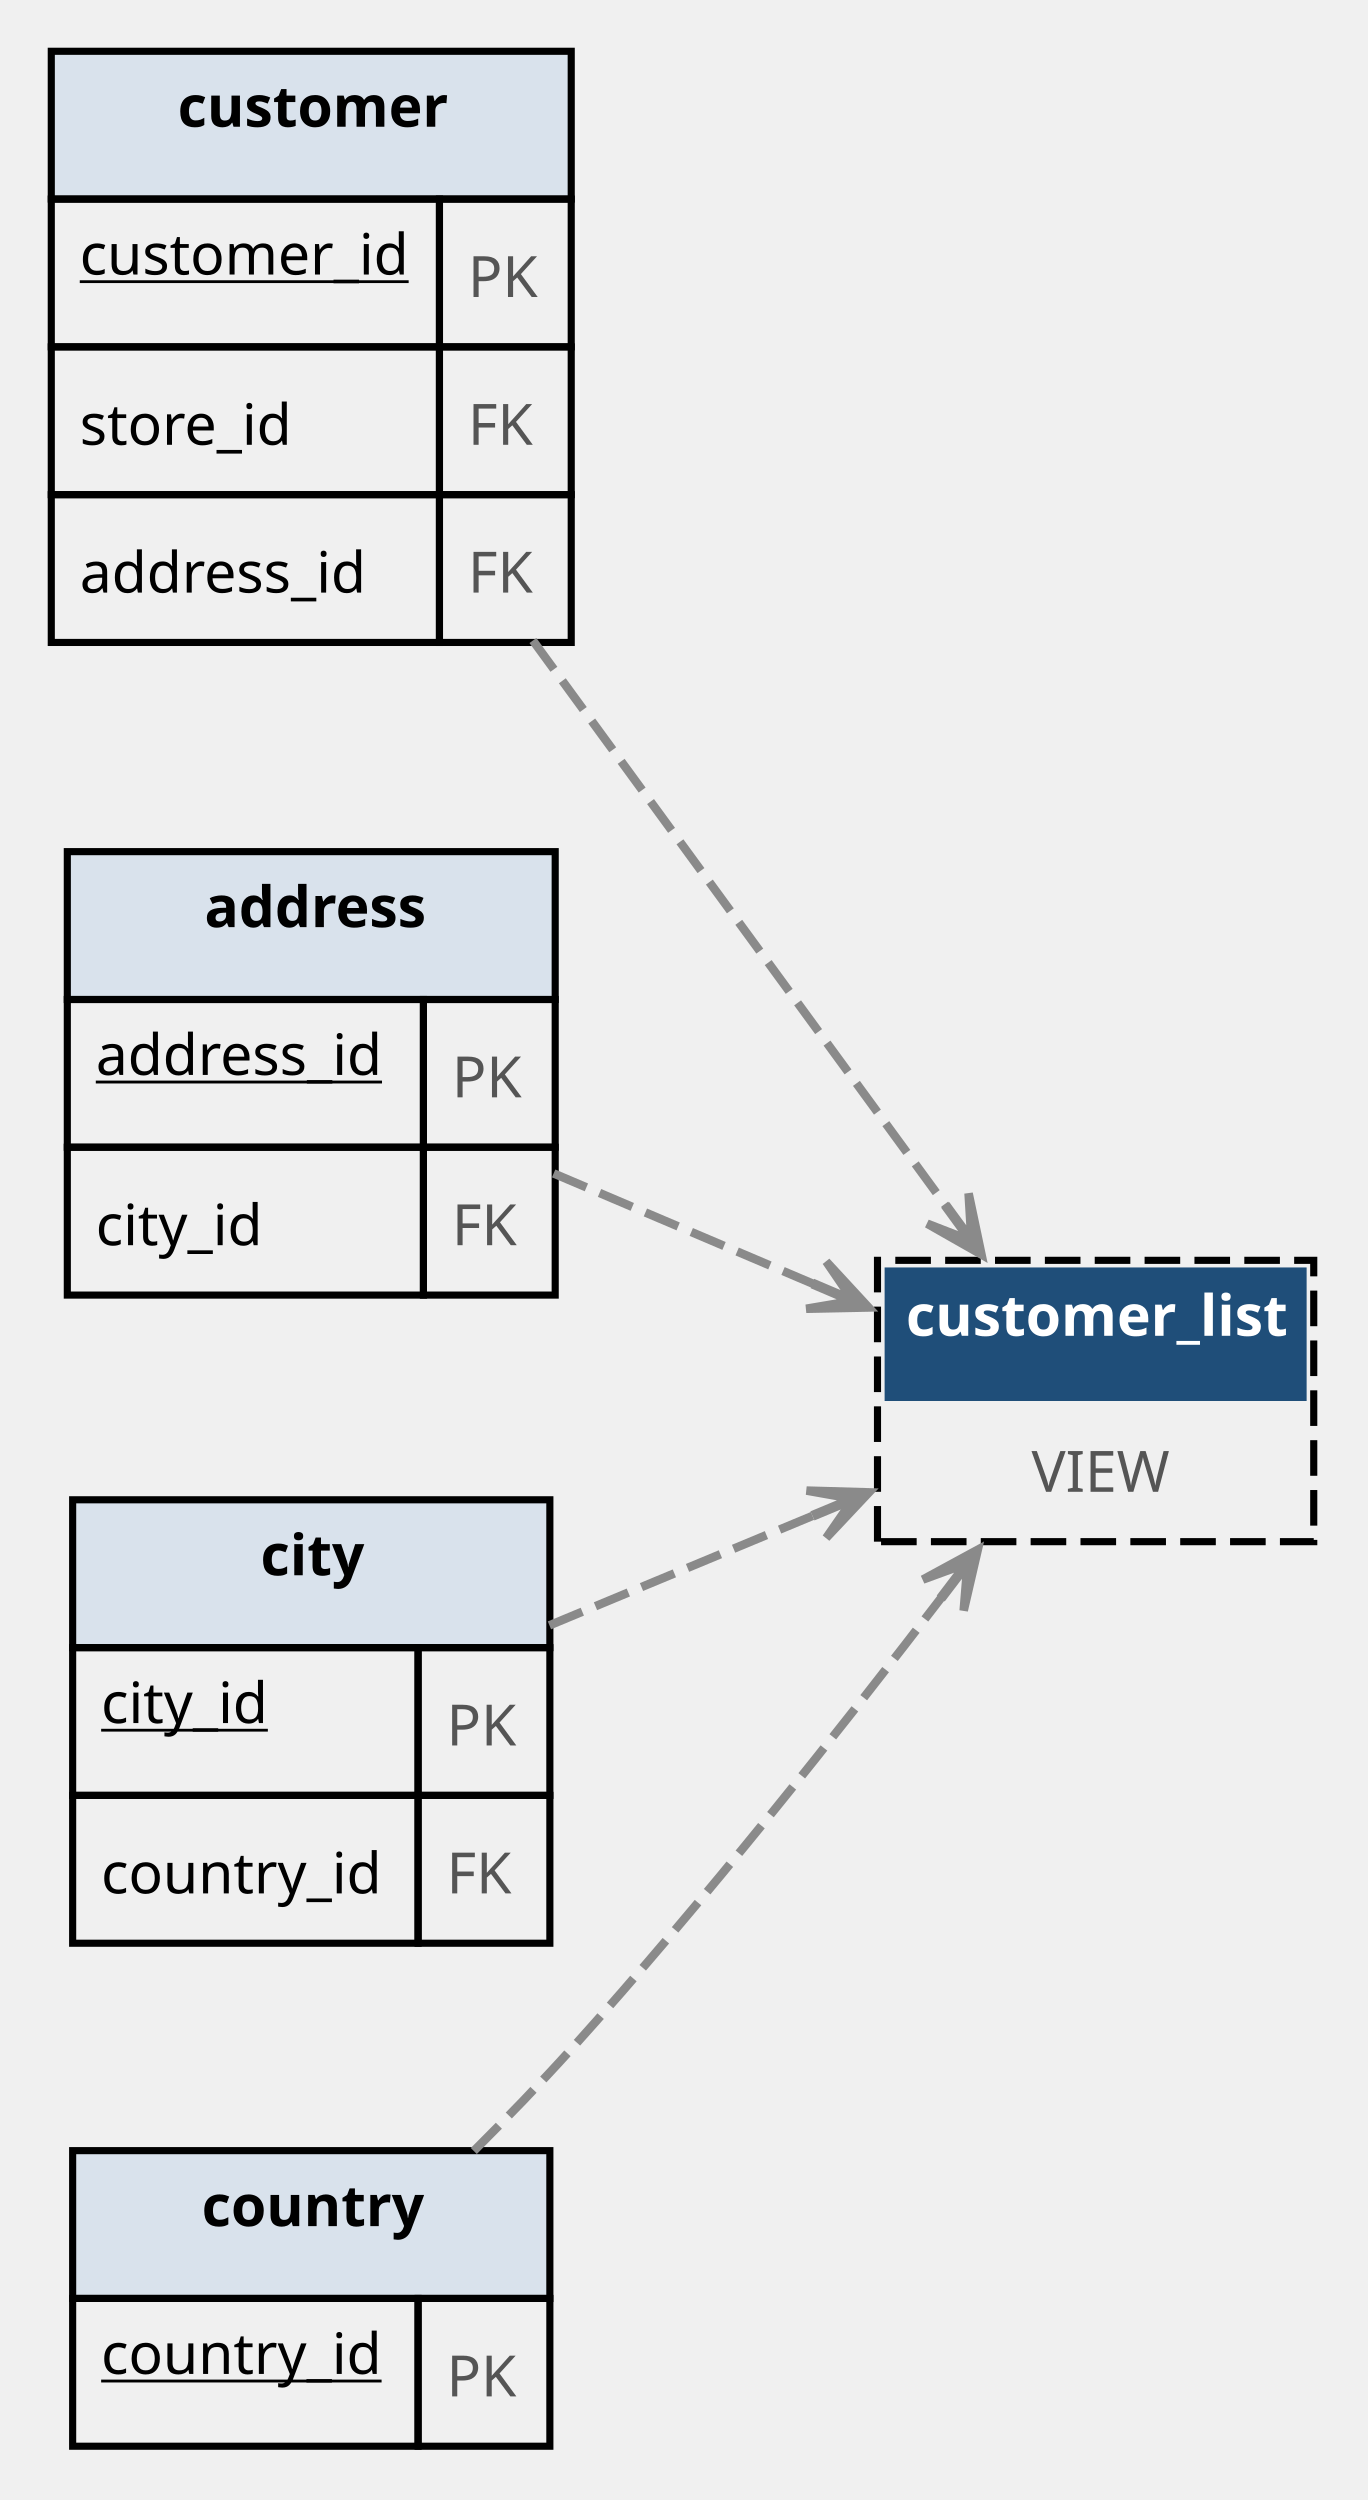
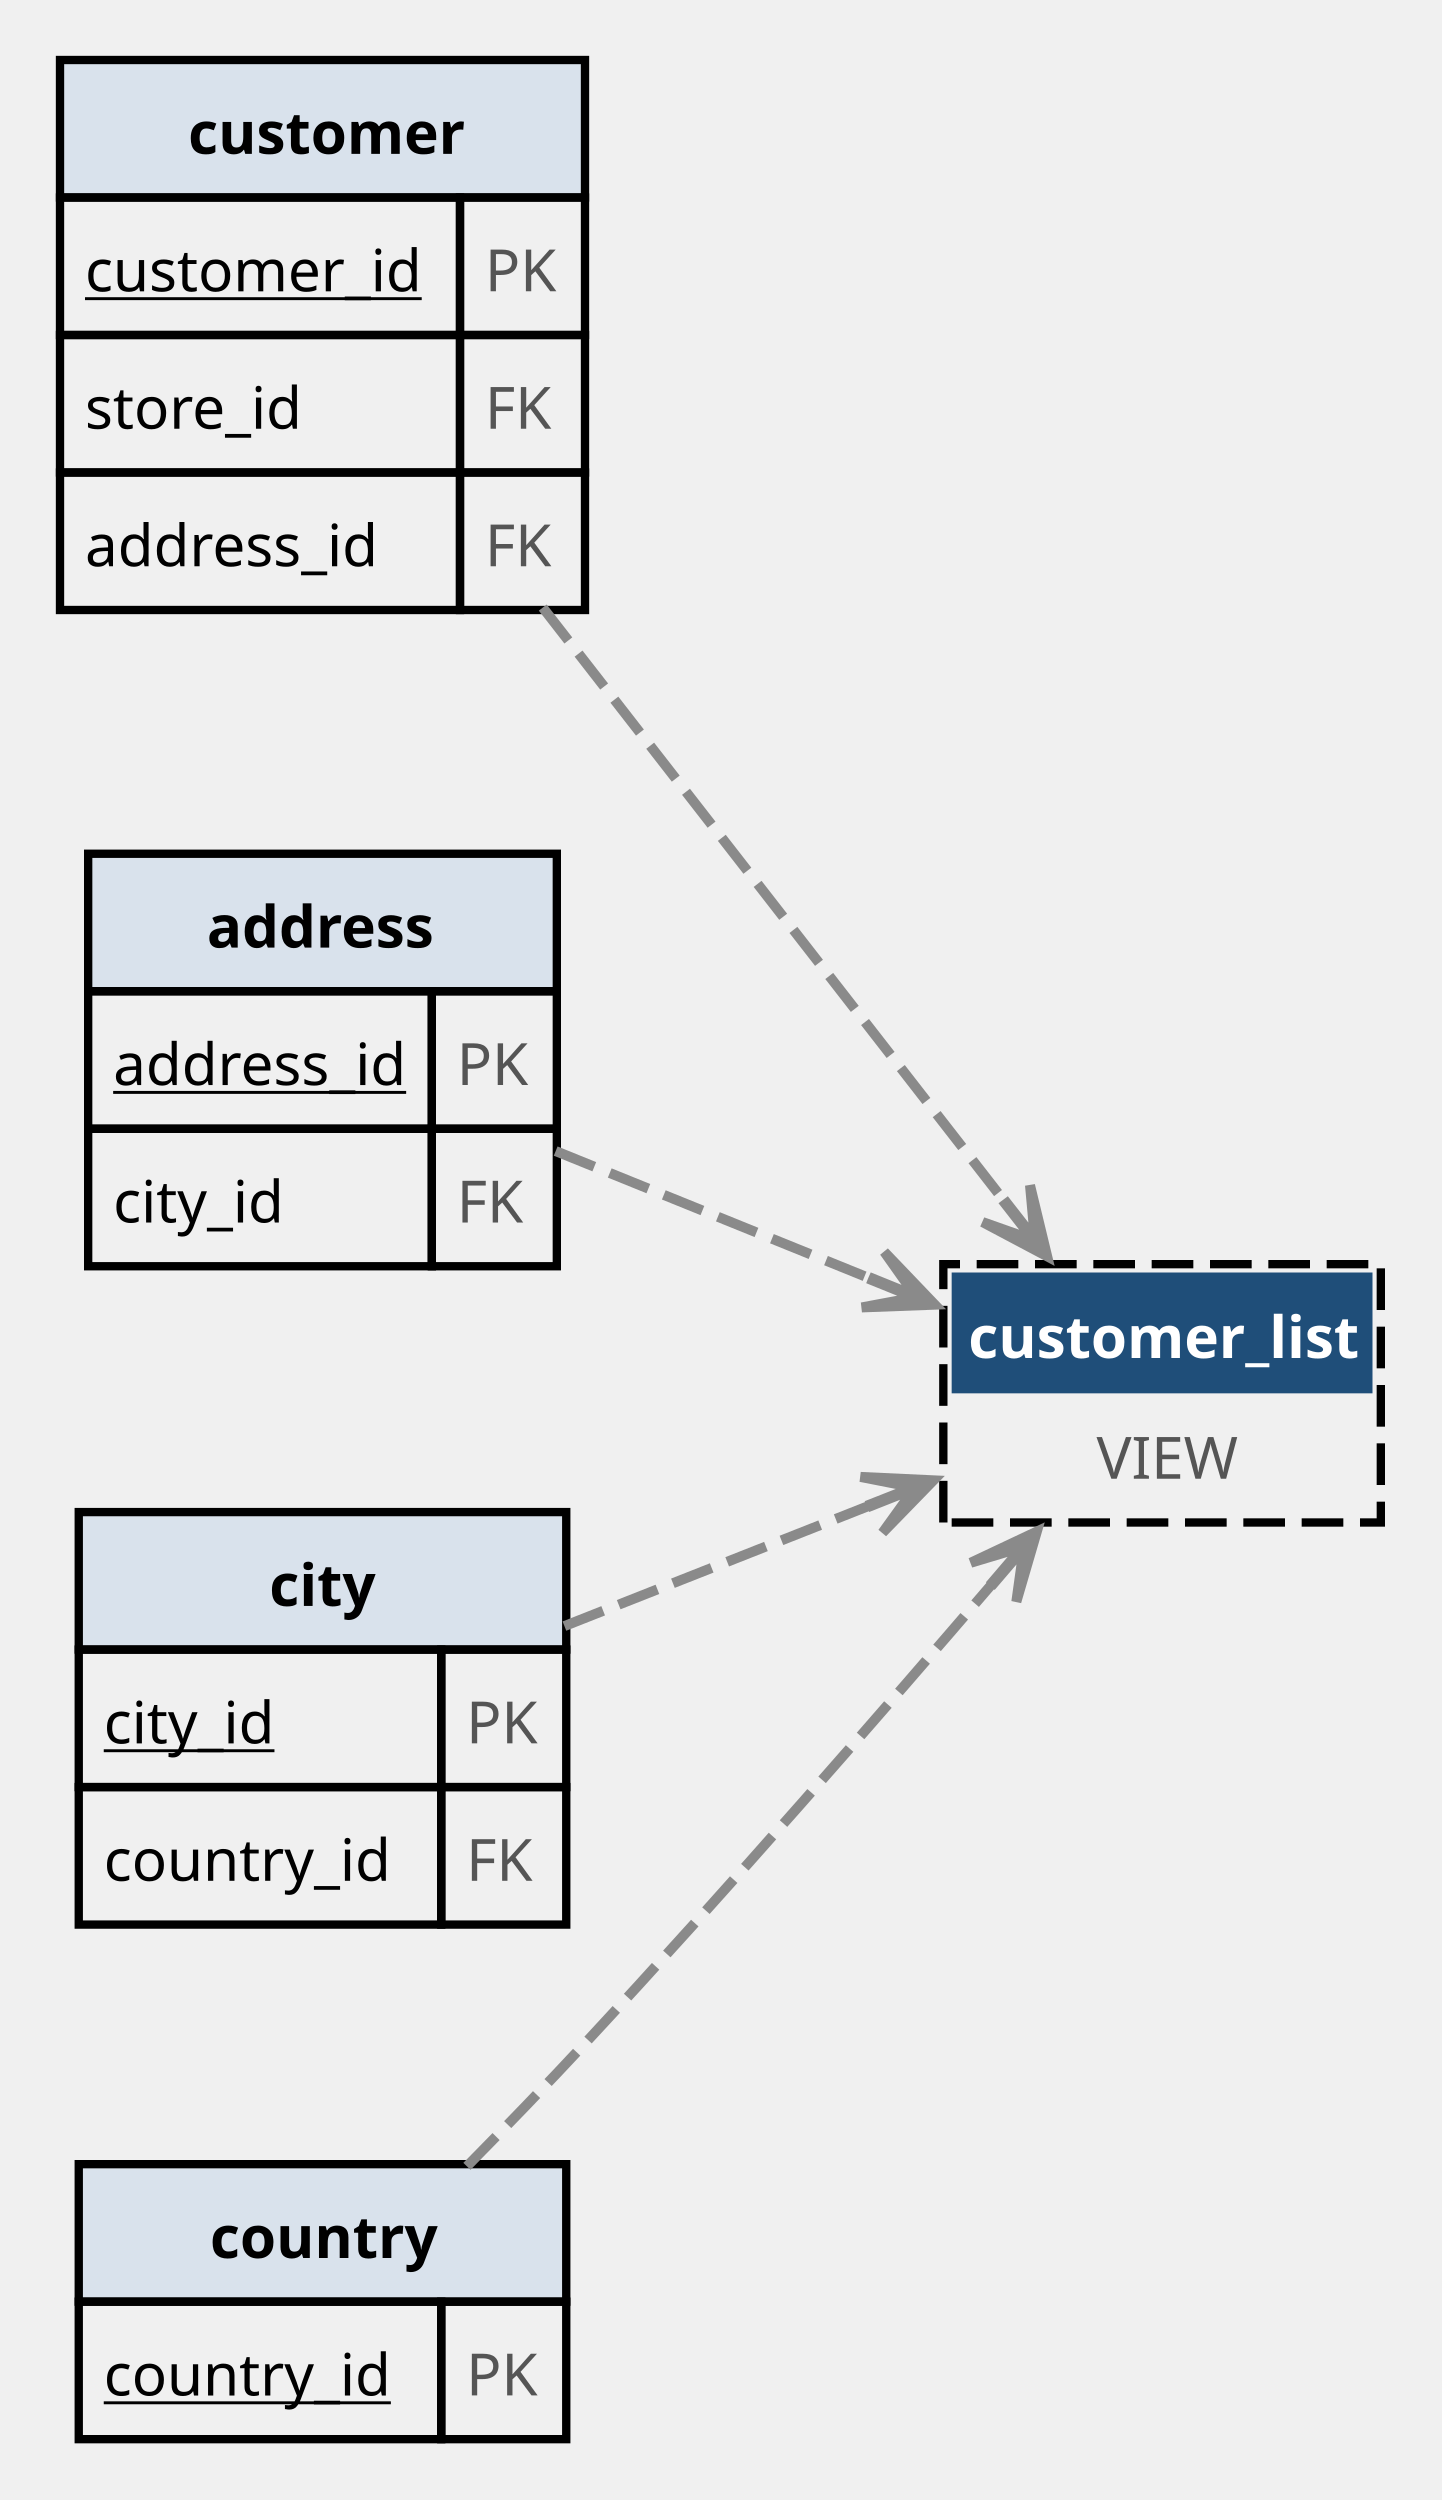
- <svg xmlns="http://www.w3.org/2000/svg" width="192pt" height="351pt" viewBox="0.00 0.00 192.00 351.00">
-   <g id="graph0" class="graph" transform="scale(1 1) rotate(0) translate(7.2 343.45)">
+ <svg xmlns="http://www.w3.org/2000/svg" width="173pt" height="300pt" viewBox="0.00 0.00 173.00 300.00">
+   <g id="graph0" class="graph" transform="scale(1 1) rotate(0) translate(7.2 292.7)">
    <g id="node1" class="node">
-       <polygon fill="none" stroke="#000000" stroke-dasharray="5,2" points="116,-127 116,-166.5 177.25,-166.5 177.25,-127 116,-127" />
-       <polygon fill="#1f4e79" stroke="none" stroke-dasharray="5,2" points="117,-146.75 117,-165.5 176.25,-165.5 176.25,-146.75 117,-146.75" />
-       <text xml:space="preserve" text-anchor="start" x="120" y="-155.9" font-family="Noto Sans KR" font-weight="bold" font-size="8.00" fill="#ffffff">customer_list</text>
-       <text xml:space="preserve" text-anchor="start" x="137.62" y="-134" font-family="Noto Sans KR" font-size="8.00" fill="#555555">VIEW</text>
+       <polygon fill="none" stroke="#000000" stroke-dasharray="5,2" points="106,-110 106,-141 158.5,-141 158.5,-110 106,-110" />
+       <polygon fill="#1f4e79" stroke="none" stroke-dasharray="5,2" points="107,-125.5 107,-140 157.5,-140 157.5,-125.5 107,-125.5" />
+       <text xml:space="preserve" text-anchor="start" x="109" y="-129.74" font-family="Noto Sans KR" font-weight="bold" font-size="7.00" fill="#ffffff">customer_list</text>
+       <text xml:space="preserve" text-anchor="start" x="124.38" y="-115.25" font-family="Noto Sans KR" font-size="7.00" fill="#555555">VIEW</text>
    </g>
    <g id="node2" class="node">
-       <polygon fill="#d9e2ec" stroke="none" points="0,-315.5 0,-336.25 73,-336.25 73,-315.5 0,-315.5" />
-       <polygon fill="none" stroke="#000000" points="0,-315.5 0,-336.25 73,-336.25 73,-315.5 0,-315.5" />
-       <text xml:space="preserve" text-anchor="start" x="17.75" y="-325.65" font-family="Noto Sans KR" font-weight="bold" font-size="8.00" fill="#000000">customer</text>
-       <polygon fill="none" stroke="#000000" points="0,-294.75 0,-315.5 54.5,-315.5 54.5,-294.75 0,-294.75" />
-       <text xml:space="preserve" text-anchor="start" x="4" y="-304.9" font-family="Noto Sans KR" text-decoration="underline" font-size="8.00">customer_id</text>
-       <polygon fill="none" stroke="#000000" points="54.5,-294.75 54.5,-315.5 73,-315.5 73,-294.75 54.5,-294.75" />
-       <text xml:space="preserve" text-anchor="start" x="58.5" y="-301.75" font-family="Noto Sans KR" font-size="8.00" fill="#555555">PK</text>
-       <polygon fill="none" stroke="#000000" points="0,-274 0,-294.75 54.5,-294.75 54.5,-274 0,-274" />
-       <text xml:space="preserve" text-anchor="start" x="4" y="-281" font-family="Noto Sans KR" font-size="8.00">store_id</text>
-       <polygon fill="none" stroke="#000000" points="54.5,-274 54.5,-294.75 73,-294.75 73,-274 54.5,-274" />
-       <text xml:space="preserve" text-anchor="start" x="58.5" y="-281" font-family="Noto Sans KR" font-size="8.00" fill="#555555">FK</text>
-       <polygon fill="none" stroke="#000000" points="0,-253.25 0,-274 54.5,-274 54.5,-253.25 0,-253.25" />
-       <text xml:space="preserve" text-anchor="start" x="4" y="-260.25" font-family="Noto Sans KR" font-size="8.00">address_id</text>
-       <polygon fill="none" stroke="#000000" points="54.5,-253.25 54.5,-274 73,-274 73,-253.25 54.5,-253.25" />
-       <text xml:space="preserve" text-anchor="start" x="58.5" y="-260.25" font-family="Noto Sans KR" font-size="8.00" fill="#555555">FK</text>
+       <polygon fill="#d9e2ec" stroke="none" points="0,-269 0,-285.5 63,-285.5 63,-269 0,-269" />
+       <polygon fill="none" stroke="#000000" points="0,-269 0,-285.5 63,-285.5 63,-269 0,-269" />
+       <text xml:space="preserve" text-anchor="start" x="15.38" y="-274.24" font-family="Noto Sans KR" font-weight="bold" font-size="7.00" fill="#000000">customer</text>
+       <polygon fill="none" stroke="#000000" points="0,-252.5 0,-269 48,-269 48,-252.5 0,-252.5" />
+       <text xml:space="preserve" text-anchor="start" x="3" y="-257.74" font-family="Noto Sans KR" text-decoration="underline" font-size="7.00">customer_id</text>
+       <polygon fill="none" stroke="#000000" points="48,-252.5 48,-269 63,-269 63,-252.5 48,-252.5" />
+       <text xml:space="preserve" text-anchor="start" x="51" y="-257.75" font-family="Noto Sans KR" font-size="7.00" fill="#555555">PK</text>
+       <polygon fill="none" stroke="#000000" points="0,-236 0,-252.5 48,-252.5 48,-236 0,-236" />
+       <text xml:space="preserve" text-anchor="start" x="3" y="-241.25" font-family="Noto Sans KR" font-size="7.00">store_id</text>
+       <polygon fill="none" stroke="#000000" points="48,-236 48,-252.5 63,-252.5 63,-236 48,-236" />
+       <text xml:space="preserve" text-anchor="start" x="51" y="-241.25" font-family="Noto Sans KR" font-size="7.00" fill="#555555">FK</text>
+       <polygon fill="none" stroke="#000000" points="0,-219.5 0,-236 48,-236 48,-219.5 0,-219.5" />
+       <text xml:space="preserve" text-anchor="start" x="3" y="-224.75" font-family="Noto Sans KR" font-size="7.00">address_id</text>
+       <polygon fill="none" stroke="#000000" points="48,-219.5 48,-236 63,-236 63,-219.5 48,-219.5" />
+       <text xml:space="preserve" text-anchor="start" x="51" y="-224.75" font-family="Noto Sans KR" font-size="7.00" fill="#555555">FK</text>
    </g>
    <g id="edge1" class="edge">
-       <path fill="none" stroke="#8a8a8a" stroke-width="1.2" stroke-dasharray="5,2" d="M67.62,-253.52C86.29,-227.97 109.73,-195.88 126.02,-173.58" />
-       <polygon fill="#8a8a8a" stroke="#8a8a8a" stroke-width="1.2" points="130.6,-167.31 128.79,-175.9 129.18,-169.42 125.96,-173.83 125.88,-173.77 125.8,-173.72 129.02,-169.3 122.97,-171.65 130.6,-167.31" />
+       <path fill="none" stroke="#8a8a8a" stroke-width="1.2" stroke-dasharray="5,2" d="M57.93,-219.79C75.39,-197.35 98.11,-168.12 113.6,-148.2" />
+       <polygon fill="#8a8a8a" stroke="#8a8a8a" stroke-width="1.2" points="118.46,-141.94 116.4,-150.47 116.99,-144.01 113.63,-148.32 113.55,-148.26 113.47,-148.2 116.83,-143.89 110.71,-146.05 118.46,-141.94" />
    </g>
    <g id="node3" class="node">
-       <polygon fill="#d9e2ec" stroke="none" points="2.25,-203.12 2.25,-223.88 70.75,-223.88 70.75,-203.12 2.25,-203.12" />
-       <polygon fill="none" stroke="#000000" points="2.25,-203.12 2.25,-223.88 70.75,-223.88 70.75,-203.12 2.25,-203.12" />
-       <text xml:space="preserve" text-anchor="start" x="21.5" y="-213.28" font-family="Noto Sans KR" font-weight="bold" font-size="8.00" fill="#000000">address</text>
-       <polygon fill="none" stroke="#000000" points="2.25,-182.38 2.25,-203.12 52.25,-203.12 52.25,-182.38 2.25,-182.38" />
-       <text xml:space="preserve" text-anchor="start" x="6.25" y="-192.53" font-family="Noto Sans KR" text-decoration="underline" font-size="8.00">address_id</text>
-       <polygon fill="none" stroke="#000000" points="52.25,-182.38 52.25,-203.12 70.75,-203.12 70.75,-182.38 52.25,-182.38" />
-       <text xml:space="preserve" text-anchor="start" x="56.25" y="-189.38" font-family="Noto Sans KR" font-size="8.00" fill="#555555">PK</text>
-       <polygon fill="none" stroke="#000000" points="2.25,-161.62 2.25,-182.38 52.25,-182.38 52.25,-161.62 2.25,-161.62" />
-       <text xml:space="preserve" text-anchor="start" x="6.25" y="-168.62" font-family="Noto Sans KR" font-size="8.00">city_id</text>
-       <polygon fill="none" stroke="#000000" points="52.25,-161.62 52.25,-182.38 70.75,-182.38 70.75,-161.62 52.25,-161.62" />
-       <text xml:space="preserve" text-anchor="start" x="56.25" y="-168.62" font-family="Noto Sans KR" font-size="8.00" fill="#555555">FK</text>
+       <polygon fill="#d9e2ec" stroke="none" points="3.38,-173.75 3.38,-190.25 59.62,-190.25 59.62,-173.75 3.38,-173.75" />
+       <polygon fill="none" stroke="#000000" points="3.38,-173.75 3.38,-190.25 59.62,-190.25 59.62,-173.75 3.38,-173.75" />
+       <text xml:space="preserve" text-anchor="start" x="17.62" y="-178.99" font-family="Noto Sans KR" font-weight="bold" font-size="7.00" fill="#000000">address</text>
+       <polygon fill="none" stroke="#000000" points="3.38,-157.25 3.38,-173.75 44.62,-173.75 44.62,-157.25 3.38,-157.25" />
+       <text xml:space="preserve" text-anchor="start" x="6.38" y="-162.49" font-family="Noto Sans KR" text-decoration="underline" font-size="7.00">address_id</text>
+       <polygon fill="none" stroke="#000000" points="44.62,-157.25 44.62,-173.75 59.62,-173.75 59.62,-157.25 44.62,-157.25" />
+       <text xml:space="preserve" text-anchor="start" x="47.62" y="-162.5" font-family="Noto Sans KR" font-size="7.00" fill="#555555">PK</text>
+       <polygon fill="none" stroke="#000000" points="3.38,-140.75 3.38,-157.25 44.62,-157.25 44.62,-140.75 3.38,-140.75" />
+       <text xml:space="preserve" text-anchor="start" x="6.38" y="-146" font-family="Noto Sans KR" font-size="7.00">city_id</text>
+       <polygon fill="none" stroke="#000000" points="44.62,-140.75 44.62,-157.25 59.62,-157.25 59.62,-140.75 44.62,-140.75" />
+       <text xml:space="preserve" text-anchor="start" x="47.62" y="-146" font-family="Noto Sans KR" font-size="7.00" fill="#555555">FK</text>
    </g>
    <g id="edge2" class="edge">
-       <path fill="none" stroke="#8a8a8a" stroke-width="1.2" stroke-dasharray="5,2" d="M70.53,-178.7C82.22,-173.72 95.47,-168.09 107.55,-162.95" />
-       <polygon fill="#8a8a8a" stroke="#8a8a8a" stroke-width="1.2" points="114.76,-159.88 108.8,-166.33 112.46,-160.97 107.43,-163.11 107.39,-163.01 107.36,-162.92 112.38,-160.78 105.99,-159.7 114.76,-159.88" />
+       <path fill="none" stroke="#8a8a8a" stroke-width="1.2" stroke-dasharray="5,2" d="M59.48,-154.57C71.25,-149.8 85.16,-144.17 97.59,-139.13" />
+       <polygon fill="#8a8a8a" stroke="#8a8a8a" stroke-width="1.2" points="104.98,-136.14 98.91,-142.48 102.66,-137.19 97.6,-139.24 97.56,-139.15 97.52,-139.05 102.59,-137 96.21,-135.81 104.98,-136.14" />
    </g>
    <g id="node4" class="node">
-       <polygon fill="#d9e2ec" stroke="none" points="3,-112.12 3,-132.88 70,-132.88 70,-112.12 3,-112.12" />
-       <polygon fill="none" stroke="#000000" points="3,-112.12 3,-132.88 70,-132.88 70,-112.12 3,-112.12" />
-       <text xml:space="preserve" text-anchor="start" x="29.38" y="-122.28" font-family="Noto Sans KR" font-weight="bold" font-size="8.00" fill="#000000">city</text>
-       <polygon fill="none" stroke="#000000" points="3,-91.38 3,-112.12 51.5,-112.12 51.5,-91.38 3,-91.38" />
-       <text xml:space="preserve" text-anchor="start" x="7" y="-101.53" font-family="Noto Sans KR" text-decoration="underline" font-size="8.00">city_id</text>
-       <polygon fill="none" stroke="#000000" points="51.5,-91.38 51.5,-112.12 70,-112.12 70,-91.38 51.5,-91.38" />
-       <text xml:space="preserve" text-anchor="start" x="55.5" y="-98.38" font-family="Noto Sans KR" font-size="8.00" fill="#555555">PK</text>
-       <polygon fill="none" stroke="#000000" points="3,-70.62 3,-91.38 51.5,-91.38 51.5,-70.62 3,-70.62" />
-       <text xml:space="preserve" text-anchor="start" x="7" y="-77.62" font-family="Noto Sans KR" font-size="8.00">country_id</text>
-       <polygon fill="none" stroke="#000000" points="51.5,-70.62 51.5,-91.38 70,-91.38 70,-70.62 51.5,-70.62" />
-       <text xml:space="preserve" text-anchor="start" x="55.5" y="-77.62" font-family="Noto Sans KR" font-size="8.00" fill="#555555">FK</text>
+       <polygon fill="#d9e2ec" stroke="none" points="2.25,-94.75 2.25,-111.25 60.75,-111.25 60.75,-94.75 2.25,-94.75" />
+       <polygon fill="none" stroke="#000000" points="2.25,-94.75 2.25,-111.25 60.75,-111.25 60.75,-94.75 2.25,-94.75" />
+       <text xml:space="preserve" text-anchor="start" x="25.12" y="-99.99" font-family="Noto Sans KR" font-weight="bold" font-size="7.00" fill="#000000">city</text>
+       <polygon fill="none" stroke="#000000" points="2.25,-78.25 2.25,-94.75 45.75,-94.75 45.75,-78.25 2.25,-78.25" />
+       <text xml:space="preserve" text-anchor="start" x="5.25" y="-83.49" font-family="Noto Sans KR" text-decoration="underline" font-size="7.00">city_id</text>
+       <polygon fill="none" stroke="#000000" points="45.75,-78.25 45.75,-94.75 60.75,-94.75 60.75,-78.25 45.75,-78.25" />
+       <text xml:space="preserve" text-anchor="start" x="48.75" y="-83.5" font-family="Noto Sans KR" font-size="7.00" fill="#555555">PK</text>
+       <polygon fill="none" stroke="#000000" points="2.25,-61.75 2.25,-78.25 45.75,-78.25 45.75,-61.75 2.25,-61.75" />
+       <text xml:space="preserve" text-anchor="start" x="5.25" y="-67" font-family="Noto Sans KR" font-size="7.00">country_id</text>
+       <polygon fill="none" stroke="#000000" points="45.75,-61.75 45.75,-78.25 60.75,-78.25 60.75,-61.75 45.75,-61.75" />
+       <text xml:space="preserve" text-anchor="start" x="48.75" y="-67" font-family="Noto Sans KR" font-size="7.00" fill="#555555">FK</text>
    </g>
    <g id="edge3" class="edge">
-       <path fill="none" stroke="#8a8a8a" stroke-width="1.2" stroke-dasharray="5,2" d="M69.94,-115.25C81.75,-120.17 95.22,-125.77 107.48,-130.87" />
-       <polygon fill="#8a8a8a" stroke="#8a8a8a" stroke-width="1.2" points="114.81,-133.92 106.04,-134.17 112.42,-133.04 107.38,-130.94 107.42,-130.85 107.46,-130.76 112.5,-132.86 108.8,-127.53 114.81,-133.92" />
+       <path fill="none" stroke="#8a8a8a" stroke-width="1.2" stroke-dasharray="5,2" d="M60.53,-97.57C72.1,-102.14 85.59,-107.47 97.68,-112.24" />
+       <polygon fill="#8a8a8a" stroke="#8a8a8a" stroke-width="1.2" points="104.82,-115.06 96.06,-115.47 102.42,-114.22 97.34,-112.22 97.38,-112.12 97.42,-112.03 102.5,-114.04 98.7,-108.77 104.82,-115.06" />
    </g>
    <g id="node5" class="node">
-       <polygon fill="#d9e2ec" stroke="none" points="3,-20.75 3,-41.5 70,-41.5 70,-20.75 3,-20.75" />
-       <polygon fill="none" stroke="#000000" points="3,-20.75 3,-41.5 70,-41.5 70,-20.75 3,-20.75" />
-       <text xml:space="preserve" text-anchor="start" x="21.12" y="-30.9" font-family="Noto Sans KR" font-weight="bold" font-size="8.00" fill="#000000">country</text>
-       <polygon fill="none" stroke="#000000" points="3,0 3,-20.75 51.5,-20.75 51.5,0 3,0" />
-       <text xml:space="preserve" text-anchor="start" x="7" y="-10.15" font-family="Noto Sans KR" text-decoration="underline" font-size="8.00">country_id</text>
-       <polygon fill="none" stroke="#000000" points="51.5,0 51.5,-20.75 70,-20.75 70,0 51.5,0" />
-       <text xml:space="preserve" text-anchor="start" x="55.5" y="-7" font-family="Noto Sans KR" font-size="8.00" fill="#555555">PK</text>
+       <polygon fill="#d9e2ec" stroke="none" points="2.25,-16.5 2.25,-33 60.75,-33 60.75,-16.5 2.25,-16.5" />
+       <polygon fill="none" stroke="#000000" points="2.25,-16.5 2.25,-33 60.75,-33 60.75,-16.5 2.25,-16.5" />
+       <text xml:space="preserve" text-anchor="start" x="18" y="-21.74" font-family="Noto Sans KR" font-weight="bold" font-size="7.00" fill="#000000">country</text>
+       <polygon fill="none" stroke="#000000" points="2.25,0 2.25,-16.5 45.75,-16.5 45.75,0 2.25,0" />
+       <text xml:space="preserve" text-anchor="start" x="5.25" y="-5.24" font-family="Noto Sans KR" text-decoration="underline" font-size="7.00">country_id</text>
+       <polygon fill="none" stroke="#000000" points="45.75,0 45.75,-16.5 60.75,-16.5 60.75,0 45.75,0" />
+       <text xml:space="preserve" text-anchor="start" x="48.75" y="-5.25" font-family="Noto Sans KR" font-size="7.00" fill="#555555">PK</text>
    </g>
    <g id="edge4" class="edge">
-       <path fill="none" stroke="#8a8a8a" stroke-width="1.2" stroke-dasharray="5,2" d="M59.32,-41.45C63.94,-46.06 68.71,-50.99 73,-55.75 91.58,-76.39 111.13,-101.08 125.26,-119.53" />
-       <polygon fill="#8a8a8a" stroke="#8a8a8a" stroke-width="1.2" points="130.08,-125.87 122.37,-121.68 128.47,-123.91 125.16,-119.56 125.24,-119.5 125.32,-119.44 128.63,-123.79 128.1,-117.32 130.08,-125.87" />
+       <path fill="none" stroke="#8a8a8a" stroke-width="1.2" stroke-dasharray="5,2" d="M48.83,-32.74C53.46,-37.44 58.48,-42.63 63,-47.5 80.09,-65.92 98.84,-87.44 112.35,-103.21" />
+       <polygon fill="#8a8a8a" stroke="#8a8a8a" stroke-width="1.2" points="117.22,-108.91 109.29,-105.17 115.5,-107.04 111.95,-102.89 112.02,-102.83 112.1,-102.76 115.65,-106.91 114.76,-100.49 117.22,-108.91" />
    </g>
  </g>
</svg>
